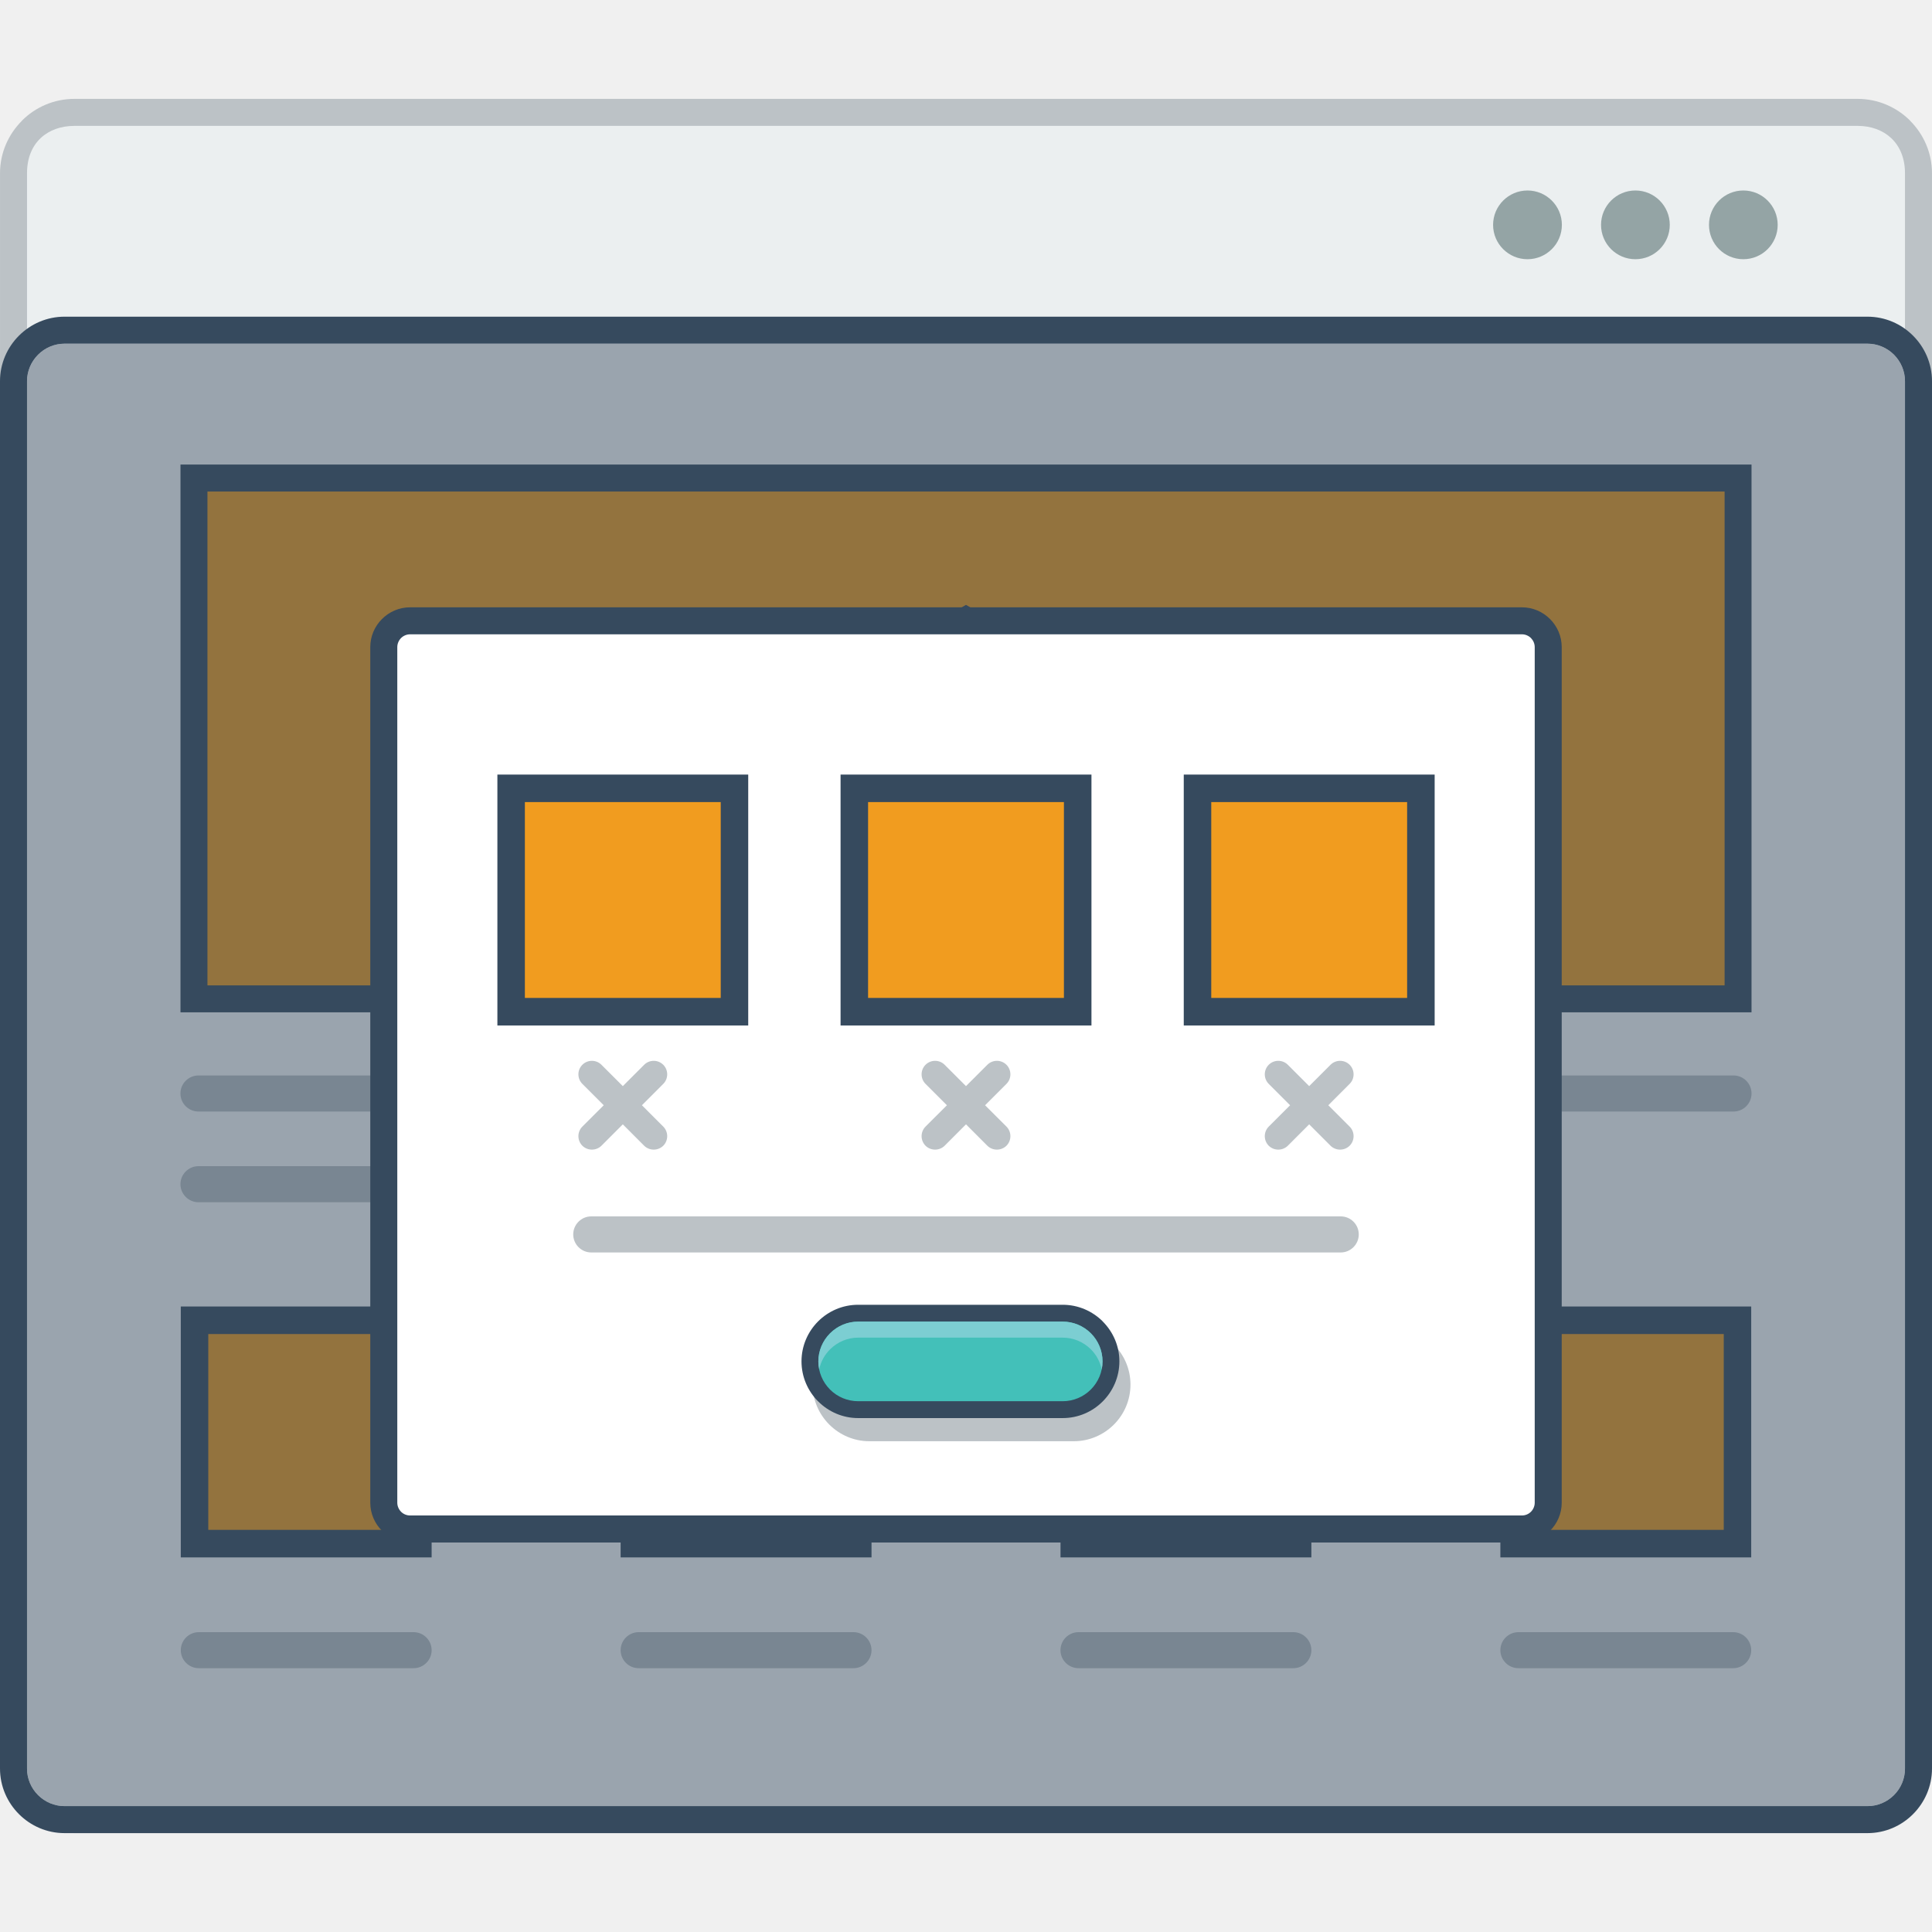
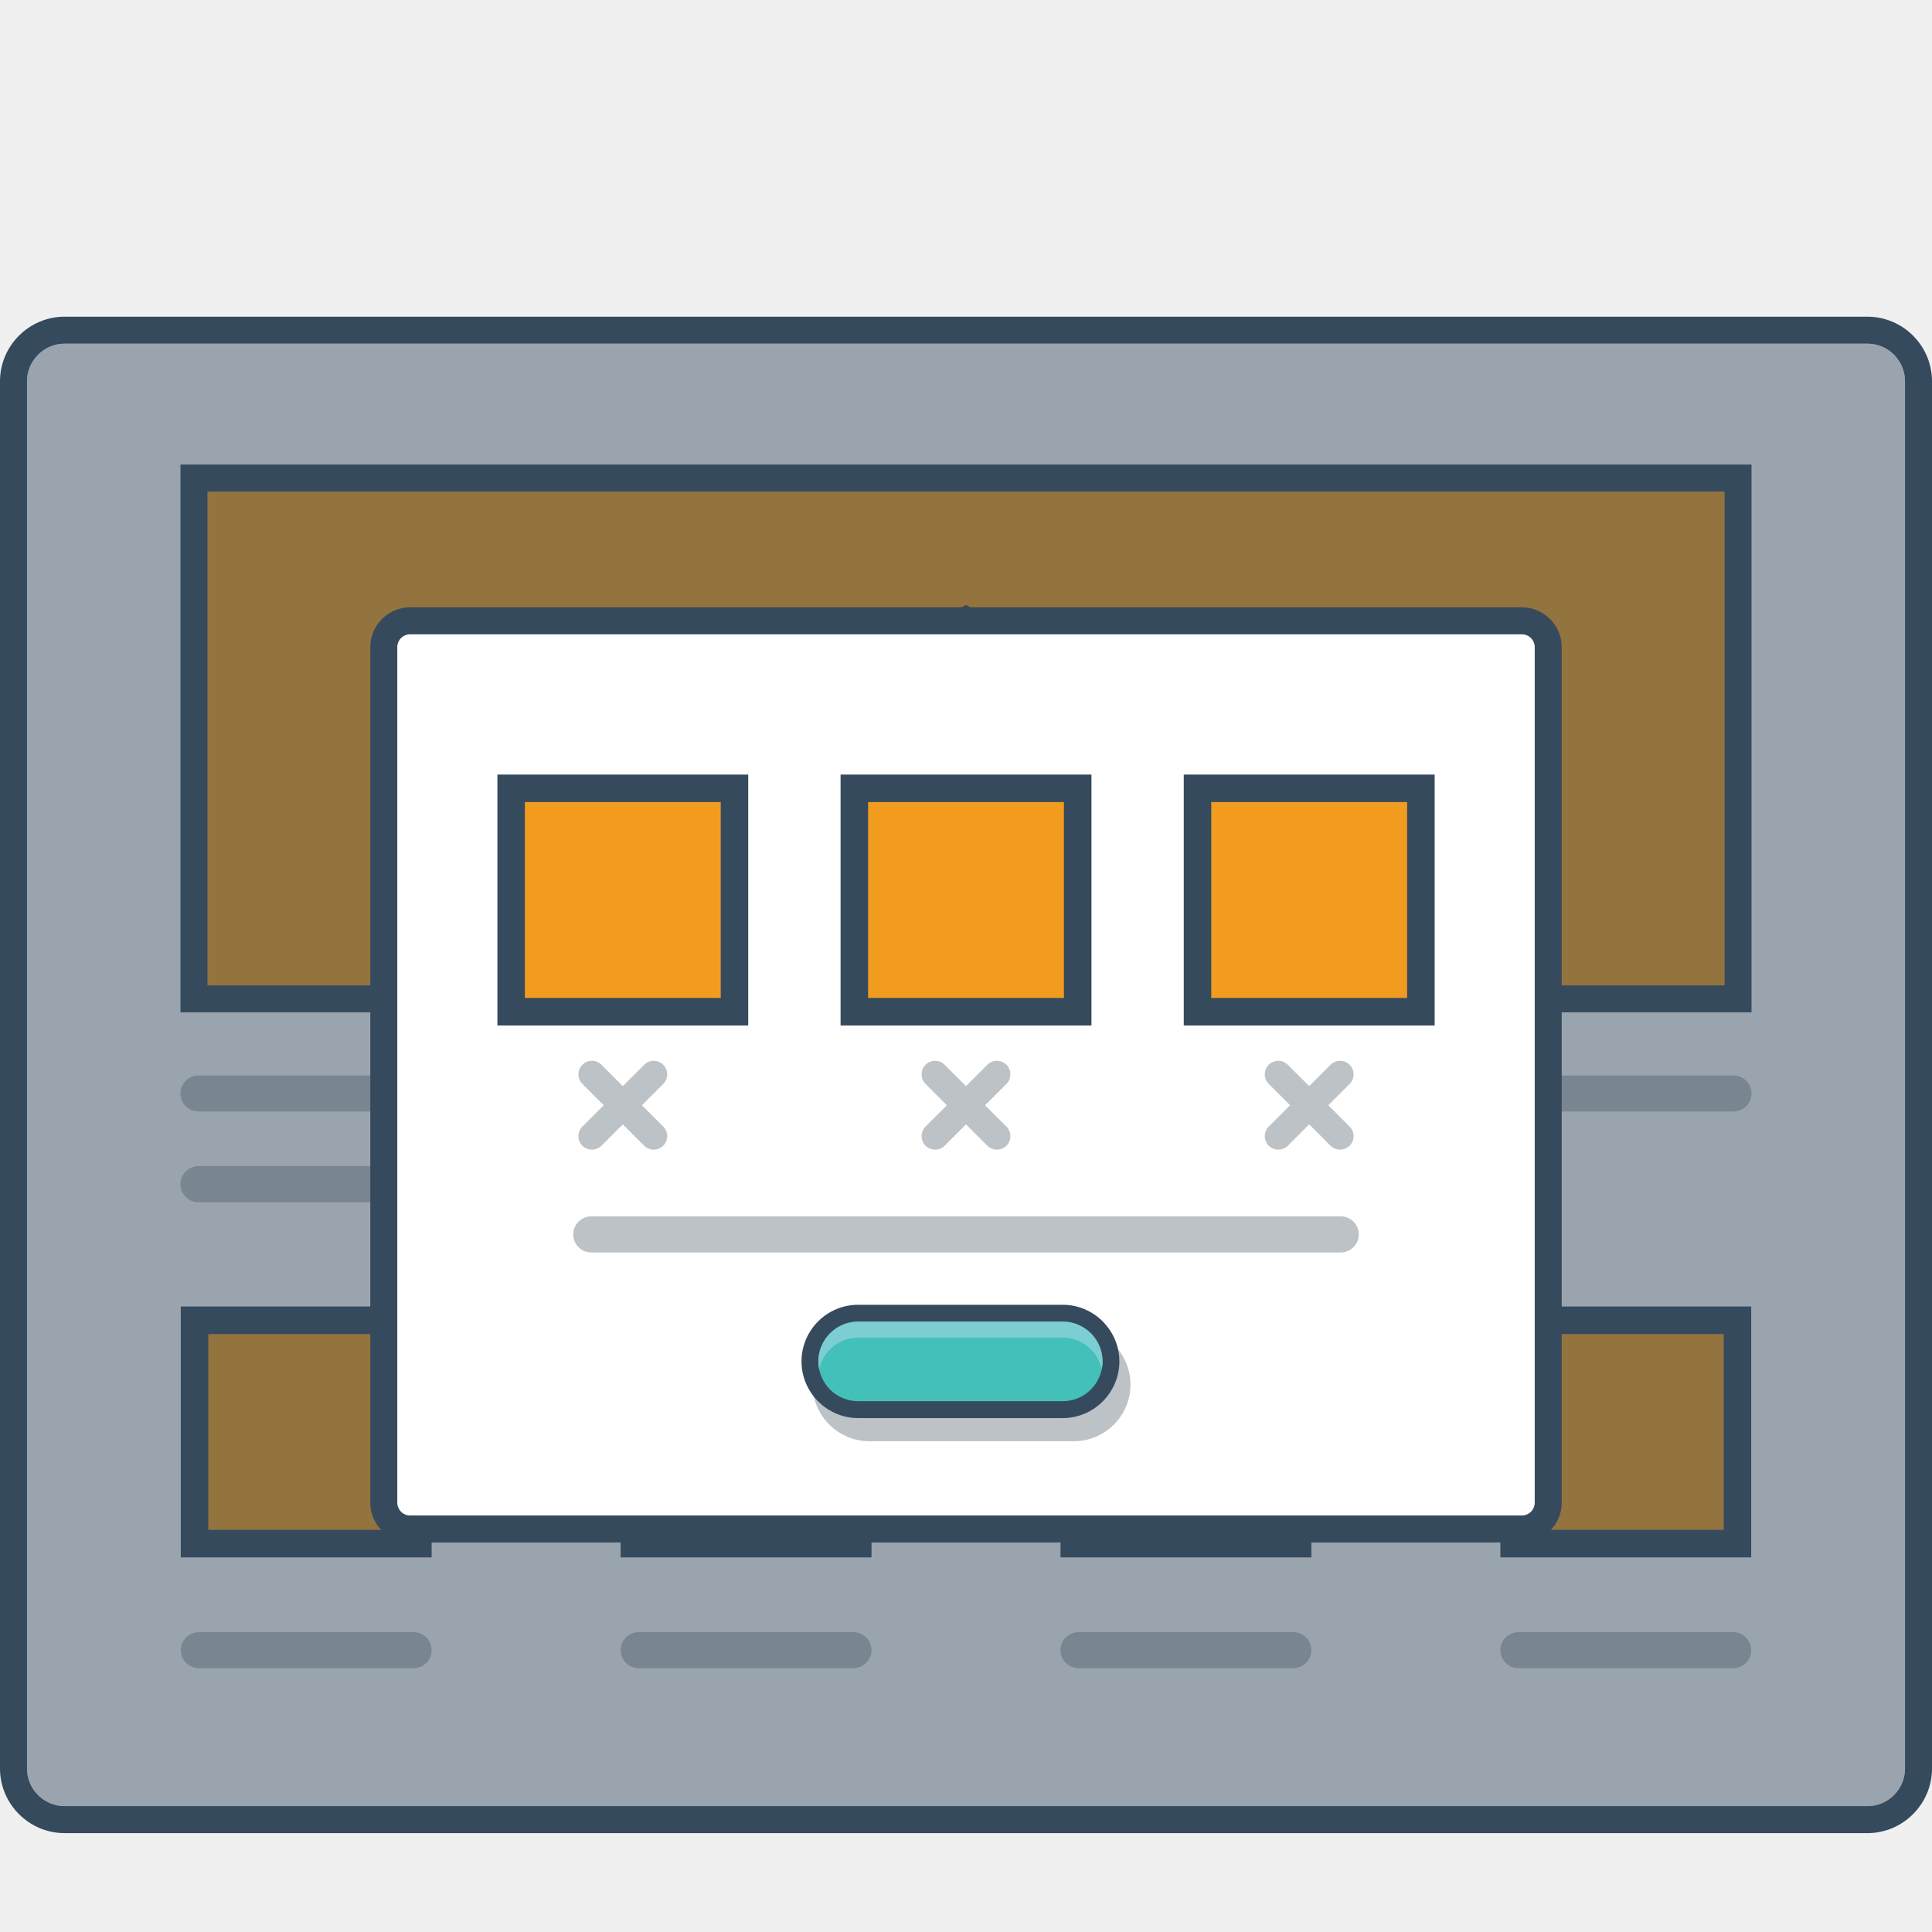
<svg xmlns="http://www.w3.org/2000/svg" version="1.0" id="Layer_1" x="0px" y="0px" width="800px" height="800px" viewBox="194.429 199.83 421.027 377.934" enable-background="new 0 0 800 800" xml:space="preserve">
  <g>
-     <path fill="#BCC2C6" d="M210.646,199.83H599.25c4.449,0,8.51,1.818,11.446,4.752v0.025c2.932,2.934,4.758,6.977,4.758,11.428   v345.521c0,4.436-1.826,8.487-4.758,11.42v0.019c-2.938,2.95-6.997,4.769-11.446,4.769H210.646c-4.461,0-8.521-1.817-11.443-4.769   v-0.019c-2.938-2.933-4.771-6.984-4.771-11.42V216.035c0-4.451,1.834-8.494,4.771-11.428v-0.025   C202.124,201.648,206.185,199.83,210.646,199.83" />
-     <path fill="#EBEFF0" d="M609.569,216.035v345.521c0,6.505-4.533,10.321-10.319,10.321H210.646c-5.787,0-10.328-3.719-10.328-10.321   V216.035c0-6.735,4.565-10.319,10.328-10.319H599.25C605.036,205.716,609.569,209.416,609.569,216.035" />
    <path fill="#364A5E" d="M208.5,247.295h392.884c3.875,0,7.395,1.584,9.936,4.134c2.552,2.543,4.136,6.069,4.136,9.937v302.326   c0,3.865-1.584,7.385-4.136,9.938c-2.541,2.551-6.061,4.134-9.936,4.134H208.5c-3.868,0-7.384-1.583-9.935-4.134   c-2.552-2.553-4.136-6.071-4.136-9.938V261.365c0-3.867,1.584-7.394,4.136-9.938C201.116,248.879,204.632,247.295,208.5,247.295" />
    <path fill="#FFFFFF" d="M208.5,253.18c-2.175,0-4.232,0.866-5.774,2.401c-1.543,1.55-2.408,3.616-2.408,5.784v302.326   c0,2.168,0.865,4.252,2.408,5.784c1.542,1.535,3.601,2.401,5.774,2.401h392.884c2.187,0,4.242-0.866,5.785-2.401   c1.534-1.532,2.4-3.603,2.4-5.784V261.365c0-2.184-0.866-4.234-2.4-5.784c-1.543-1.535-3.619-2.401-5.785-2.401H208.5z" />
-     <path fill="#94A4A5" d="M550.819,219.795c4.135,0,7.491,3.359,7.491,7.493c0,4.135-3.356,7.485-7.491,7.485   c-4.138,0-7.486-3.351-7.486-7.485C543.333,223.154,546.683,219.795,550.819,219.795 M574.343,219.795   c4.135,0,7.484,3.359,7.484,7.493c0,4.135-3.35,7.485-7.484,7.485c-4.134,0-7.485-3.351-7.485-7.485   C566.856,223.154,570.208,219.795,574.343,219.795z M527.302,219.795c4.135,0,7.495,3.359,7.495,7.493   c0,4.135-3.36,7.485-7.495,7.485c-4.131,0-7.494-3.351-7.494-7.485C519.808,223.154,523.177,219.795,527.302,219.795z" />
    <rect x="233.76" y="279.52" fill="#364A5E" width="342.365" height="119.37" />
    <rect x="239.638" y="285.398" fill="#F19C1F" width="330.621" height="107.622" />
    <path fill="#BCC2C6" d="M237.685,412.65h334.517c2.168,0,3.925,1.769,3.925,3.928v0.01c0,2.158-1.757,3.925-3.925,3.925H237.685   c-2.166,0-3.936-1.767-3.936-3.925v-0.01C233.749,414.419,235.519,412.65,237.685,412.65" />
    <path fill="#BCC2C6" d="M237.677,432.417h163.332c2.166,0,3.933,1.765,3.933,3.923v0.01c0,2.152-1.767,3.93-3.933,3.93H237.677   c-2.149,0-3.928-1.776-3.928-3.93v-0.01C233.749,434.182,235.526,432.417,237.677,432.417" />
    <rect x="233.826" y="462.999" fill="#364A5E" width="54.665" height="54.678" />
    <rect x="239.818" y="469" fill="#F19C1F" width="42.671" height="42.676" />
    <rect x="329.681" y="462.999" fill="#364A5E" width="54.672" height="54.678" />
    <rect x="335.671" y="469" fill="#F19C1F" width="42.678" height="42.676" />
    <rect x="425.54" y="462.999" fill="#364A5E" width="54.666" height="54.678" />
    <rect x="431.532" y="469" fill="#F19C1F" width="42.68" height="42.676" />
    <rect x="521.394" y="462.999" fill="#364A5E" width="54.664" height="54.678" />
    <rect x="527.396" y="469" fill="#F19C1F" width="42.678" height="42.676" />
    <polygon fill="#D38528" points="404.94,316.104 417.229,323.201 429.507,330.285 429.507,344.473 429.507,358.646 417.229,365.744   404.94,372.832 392.655,365.744 380.386,358.646 380.386,344.473 380.386,330.285 392.655,323.201  " />
    <polygon fill="#364A5E" points="404.94,310.096 417.229,317.189 429.507,324.282 429.507,338.462 429.507,352.641 417.229,359.736   404.94,366.83 392.655,359.736 380.386,352.641 380.386,338.462 380.386,324.282 392.655,317.189  " />
    <path fill="#F6F5BB" d="M402.493,359.744l-7.379-4.26l-9.827-5.678v-11.345v-8.825l17.206,9.934V359.744z M424.599,329.637v8.825   v11.345l-9.819,5.678l-7.386,4.26V339.57L424.599,329.637z M404.94,315.765l9.838,5.677l7.104,4.102l-16.94,9.777l-16.938-9.777   l7.111-4.102L404.94,315.765z" />
    <path fill="#BCC2C6" d="M237.751,533.967h46.806c2.167,0,3.936,1.767,3.936,3.935c0,2.149-1.769,3.92-3.936,3.92h-46.806   c-2.158,0-3.925-1.771-3.925-3.92C233.826,535.732,235.593,533.967,237.751,533.967" />
    <path fill="#BCC2C6" d="M333.604,533.967h46.813c2.168,0,3.934,1.767,3.934,3.935c0,2.149-1.766,3.92-3.934,3.92h-46.813   c-2.158,0-3.925-1.771-3.925-3.92C329.681,535.732,331.446,533.967,333.604,533.967" />
    <path fill="#BCC2C6" d="M429.466,533.967h46.814c2.159,0,3.926,1.767,3.926,3.935c0,2.149-1.767,3.92-3.926,3.92h-46.814   c-2.168,0-3.936-1.771-3.936-3.92C425.53,535.732,427.298,533.967,429.466,533.967" />
    <path fill="#BCC2C6" d="M525.328,533.967h46.804c2.159,0,3.926,1.767,3.926,3.935c0,2.149-1.767,3.92-3.926,3.92h-46.804   c-2.168,0-3.936-1.771-3.936-3.92C521.394,535.732,523.16,533.967,525.328,533.967" />
    <path opacity="0.5" fill="#364A5E" enable-background="new    " d="M208.5,253.18c-2.175,0-4.232,0.866-5.774,2.401   c-1.543,1.55-2.408,3.616-2.408,5.784v302.326c0,2.168,0.865,4.252,2.408,5.784c1.542,1.535,3.601,2.401,5.774,2.401h392.884   c2.187,0,4.242-0.866,5.785-2.401c1.534-1.532,2.4-3.603,2.4-5.784V261.365c0-2.184-0.866-4.234-2.4-5.784   c-1.543-1.535-3.619-2.401-5.785-2.401H208.5z" />
    <path fill="#364A5E" d="M283.798,310.631h242.287c2.395,0,4.561,0.983,6.127,2.551c1.57,1.566,2.552,3.733,2.552,6.125V505.76   c0,2.383-0.98,4.55-2.552,6.118c-1.566,1.584-3.732,2.549-6.127,2.549H283.798c-2.393,0-4.559-0.965-6.126-2.549   c-1.567-1.568-2.551-3.735-2.551-6.118V319.307c0-2.392,0.983-4.559,2.551-6.125C279.239,311.614,281.405,310.631,283.798,310.631" />
    <path fill="#FFFFFF" d="M283.807,316.514c-0.749,0-1.449,0.293-1.983,0.818c-0.517,0.533-0.816,1.234-0.816,1.975V505.76   c0,0.732,0.301,1.433,0.816,1.965c0.534,0.534,1.234,0.816,1.983,0.816h242.278c0.744,0,1.442-0.282,1.979-0.816   c0.517-0.532,0.816-1.231,0.816-1.965V319.307c0-0.74-0.301-1.441-0.816-1.975c-0.535-0.525-1.233-0.818-1.979-0.818H283.807z" />
    <path fill="#BCC2C6" d="M428.441,473.778H383.87c-1.719,0-3.275,0.698-4.402,1.833c-1.133,1.127-1.835,2.685-1.835,4.4   c0,1.717,0.692,3.276,1.819,4.401l0.016,0.018c1.117,1.116,2.685,1.815,4.402,1.815h44.571c1.708,0,3.273-0.699,4.409-1.833   c1.125-1.133,1.834-2.685,1.834-4.401c0-1.716-0.701-3.283-1.834-4.418C431.716,474.478,430.159,473.778,428.441,473.778    M383.87,467.66h44.571c3.391,0,6.477,1.39,8.71,3.634l0.018,0.01c2.234,2.231,3.617,5.316,3.617,8.709   c0,3.401-1.383,6.485-3.617,8.721c-2.241,2.232-5.326,3.625-8.729,3.625h-44.57c-3.385,0-6.471-1.393-8.715-3.625h-0.006v-0.011   c-2.242-2.24-3.636-5.325-3.636-8.71c0-3.399,1.394-6.485,3.636-8.719C377.386,469.05,380.469,467.66,383.87,467.66z" />
    <path fill="#364A5E" d="M381.446,462.623h44.568c3.393,0,6.479,1.384,8.721,3.619v0.017c2.239,2.234,3.633,5.316,3.633,8.702   c0,3.401-1.393,6.485-3.633,8.727c-2.235,2.243-5.319,3.628-8.721,3.628h-44.568c-3.387,0-6.471-1.385-8.715-3.628v-0.007h-0.017   c-2.233-2.25-3.619-5.336-3.619-8.72c0-3.393,1.386-6.484,3.619-8.719C374.95,464.007,378.043,462.623,381.446,462.623" />
    <path fill="#43C0B9" d="M426.016,466.293c2.301,0,4.501,0.917,6.135,2.541c1.627,1.624,2.545,3.826,2.545,6.127   c0,2.311-0.929,4.502-2.554,6.135c-1.625,1.618-3.817,2.544-6.125,2.544h-44.569c-2.306,0-4.494-0.909-6.129-2.533l-0.009-0.011   c-1.625-1.633-2.545-3.834-2.545-6.135s0.929-4.494,2.554-6.12c1.635-1.631,3.815-2.548,6.129-2.548H426.016z" />
    <path fill="#7CCED2" d="M426.016,466.293c2.301,0,4.501,0.917,6.135,2.541c1.627,1.624,2.545,3.826,2.545,6.127   c0,0.604-0.06,1.184-0.177,1.751c-0.352-1.652-1.159-3.177-2.368-4.386c-1.634-1.625-3.834-2.541-6.135-2.541h-44.568   c-2.313,0-4.494,0.926-6.129,2.552c-1.212,1.208-2.034,2.723-2.367,4.375c-0.117-0.566-0.187-1.147-0.187-1.751   c0-2.301,0.929-4.494,2.554-6.12c1.635-1.631,3.815-2.548,6.129-2.548H426.016L426.016,466.293z" />
    <rect x="302.821" y="347.082" fill="#364A5E" width="54.664" height="54.676" />
    <rect x="308.812" y="353.075" fill="#F19C1F" width="42.682" height="42.68" />
    <rect x="377.608" y="347.082" fill="#364A5E" width="54.674" height="54.676" />
    <rect x="383.603" y="353.075" fill="#F19C1F" width="42.679" height="42.68" />
    <rect x="452.397" y="347.082" fill="#364A5E" width="54.676" height="54.676" />
    <rect x="458.39" y="353.075" fill="#F19C1F" width="42.683" height="42.68" />
    <path fill="#BCC2C6" d="M325.502,410.325l4.651,4.65l4.651-4.65c1.15-1.15,3.017-1.15,4.167,0l0,0c1.143,1.144,1.143,3.018,0,4.159   l-4.65,4.659l4.65,4.653c1.143,1.147,1.143,3.018,0,4.166c-1.15,1.133-3.017,1.133-4.167,0l-4.651-4.659l-4.651,4.659   c-1.151,1.133-3.018,1.133-4.167,0l0,0c-1.143-1.148-1.143-3.019,0-4.166l4.66-4.653l-4.66-4.659c-1.143-1.143-1.143-3.017,0-4.159   C322.484,409.175,324.351,409.175,325.502,410.325" />
    <path fill="#BCC2C6" d="M400.29,410.325l4.65,4.65l4.651-4.65c1.151-1.15,3.021-1.15,4.17,0c1.142,1.144,1.142,3.018,0,4.159   l-4.661,4.659l4.661,4.653c1.142,1.147,1.142,3.018,0,4.166l0,0c-1.149,1.133-3.019,1.133-4.17,0l-4.651-4.659l-4.65,4.659   c-1.148,1.133-3.018,1.133-4.168,0c-1.142-1.148-1.142-3.019,0-4.166l4.66-4.653l-4.66-4.659c-1.142-1.143-1.142-3.017,0-4.159l0,0   C397.272,409.175,399.142,409.175,400.29,410.325" />
    <path fill="#BCC2C6" d="M475.079,410.325l4.65,4.65l4.651-4.65c1.15-1.15,3.019-1.15,4.168,0l0,0c1.144,1.144,1.144,3.018,0,4.159   l-4.651,4.659l4.651,4.653c1.144,1.147,1.144,3.018,0,4.166c-1.149,1.133-3.018,1.133-4.168,0l-4.651-4.659l-4.65,4.659   c-1.15,1.133-3.018,1.133-4.167,0l0,0c-1.142-1.148-1.142-3.019,0-4.166l4.66-4.653l-4.66-4.659c-1.142-1.143-1.142-3.017,0-4.159   C472.062,409.175,473.929,409.175,475.079,410.325" />
    <path fill="#BCC2C6" d="M323.275,443.361h163.333c2.157,0,3.926,1.767,3.926,3.925v0.008c0,2.159-1.768,3.929-3.926,3.929H323.275   c-2.157,0-3.926-1.77-3.926-3.929v-0.008C319.351,445.128,321.118,443.361,323.275,443.361" />
  </g>
</svg>
